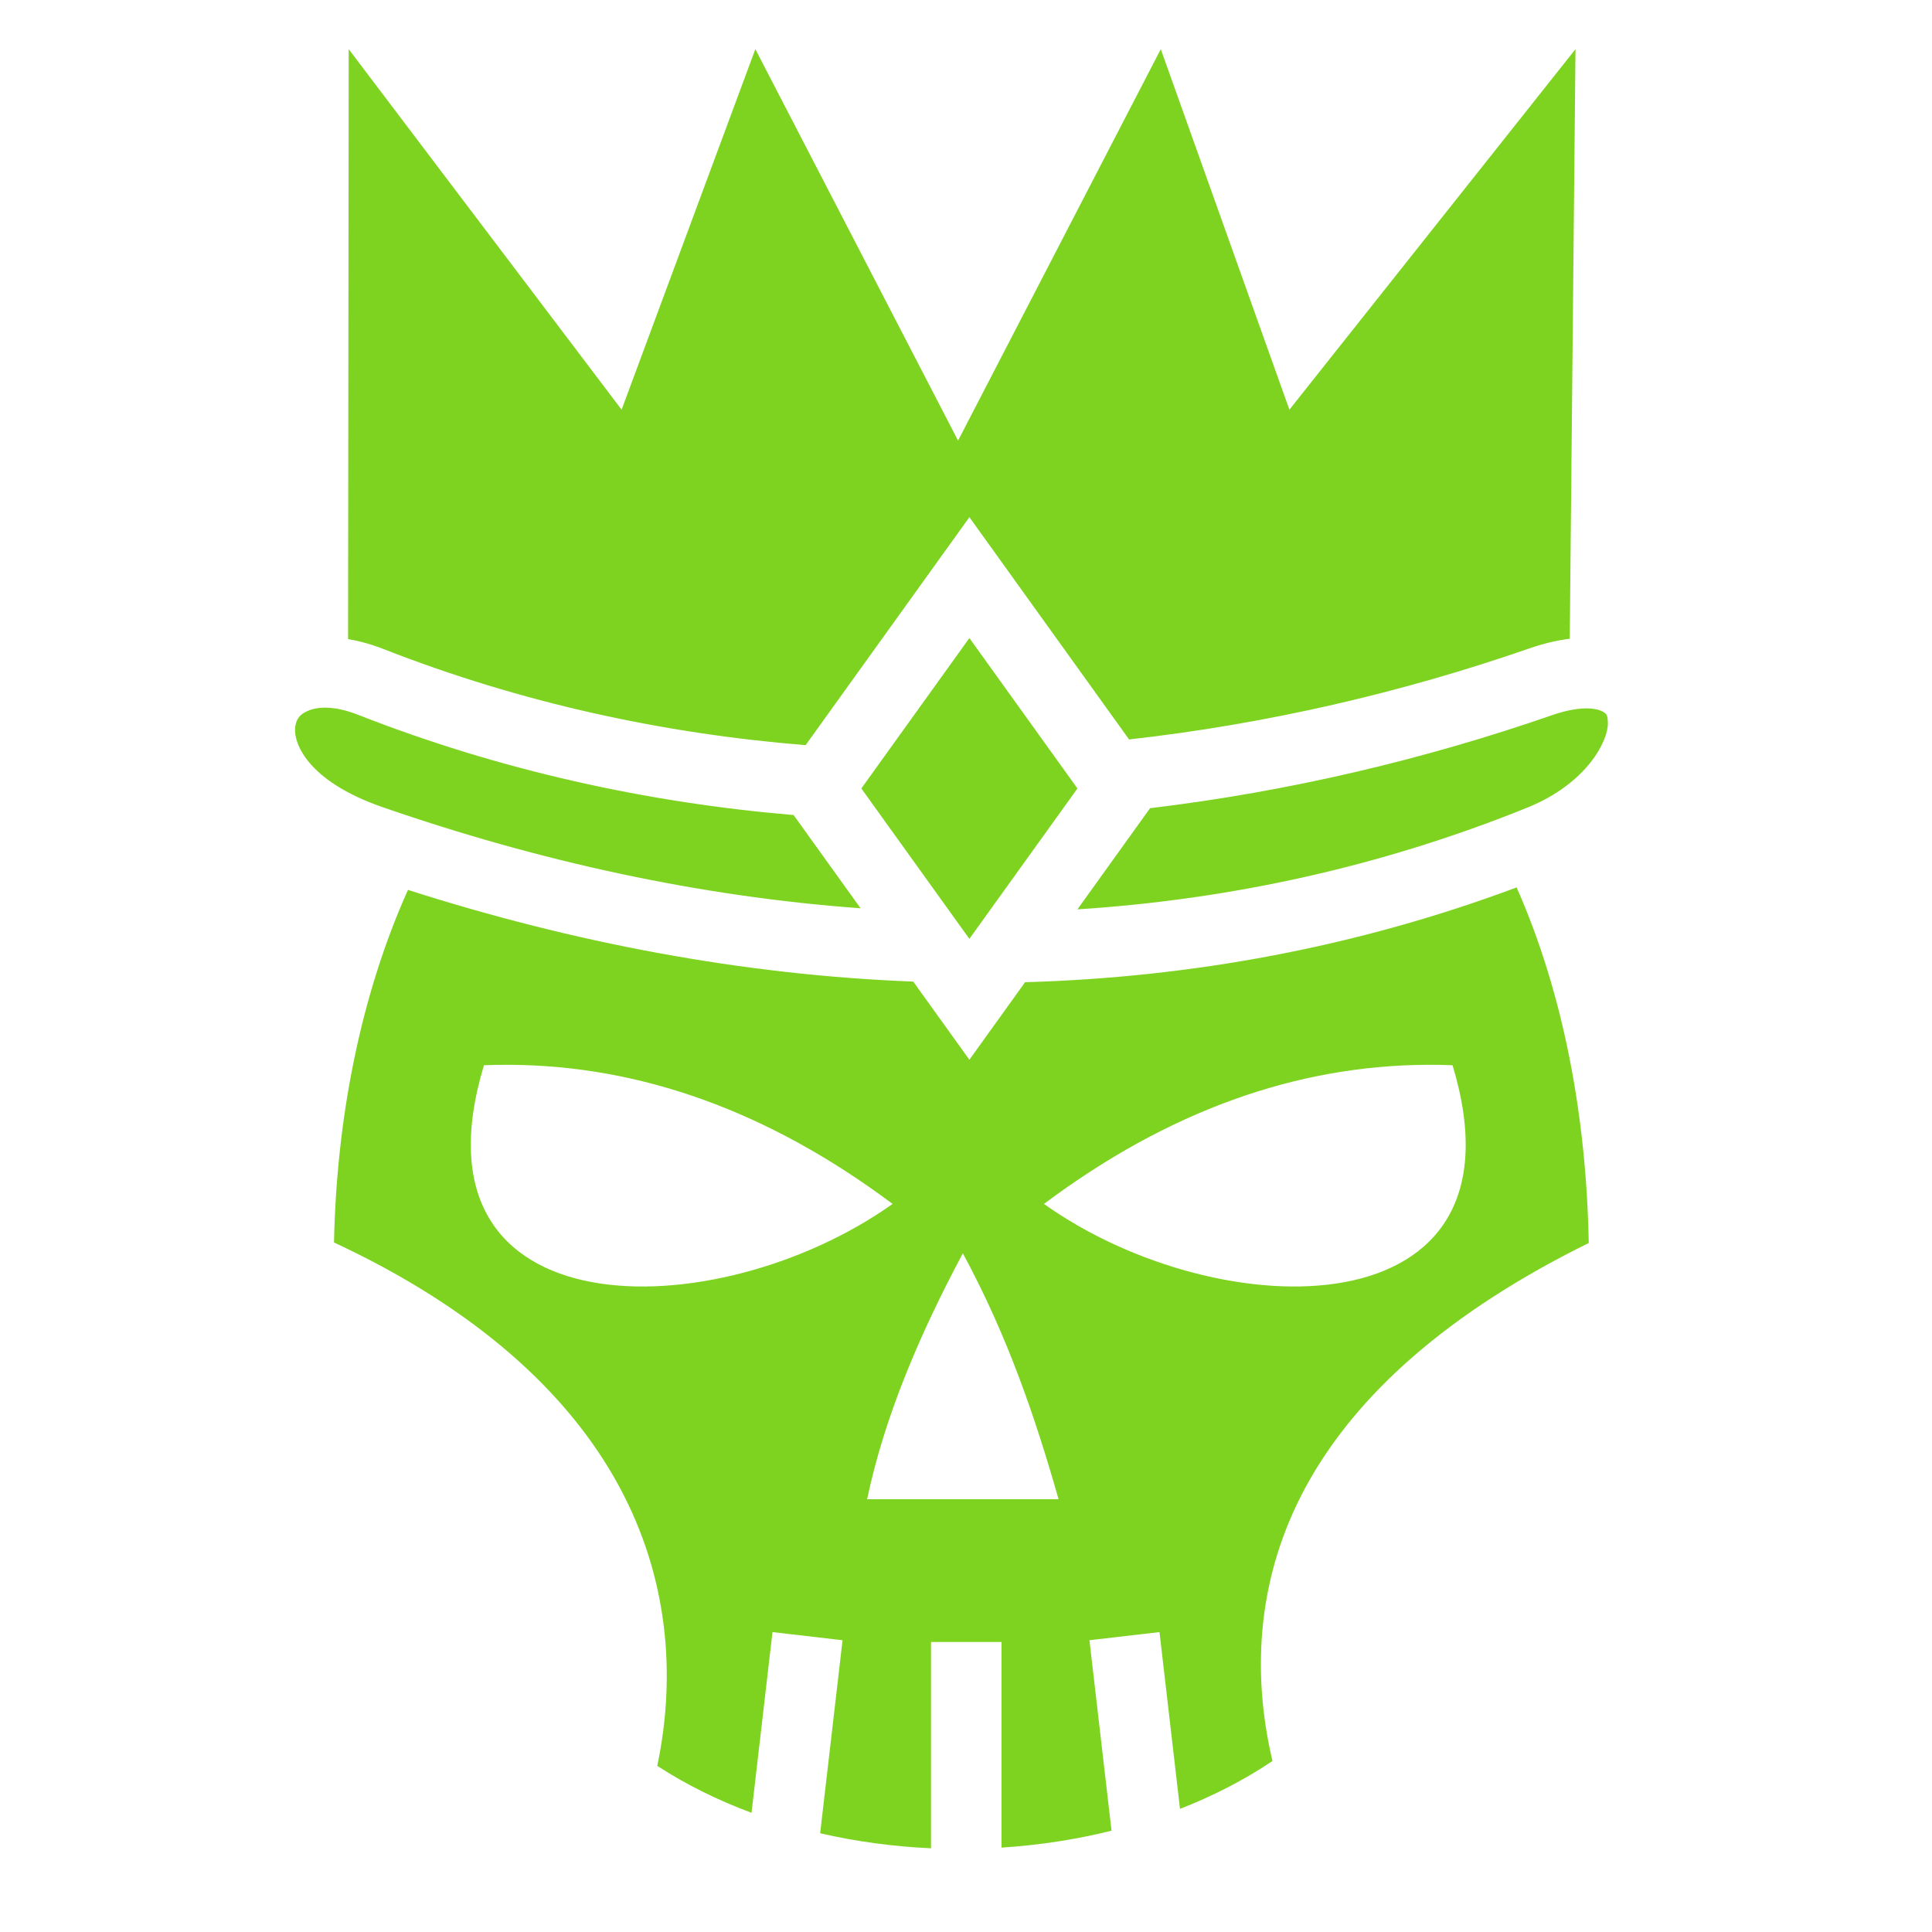
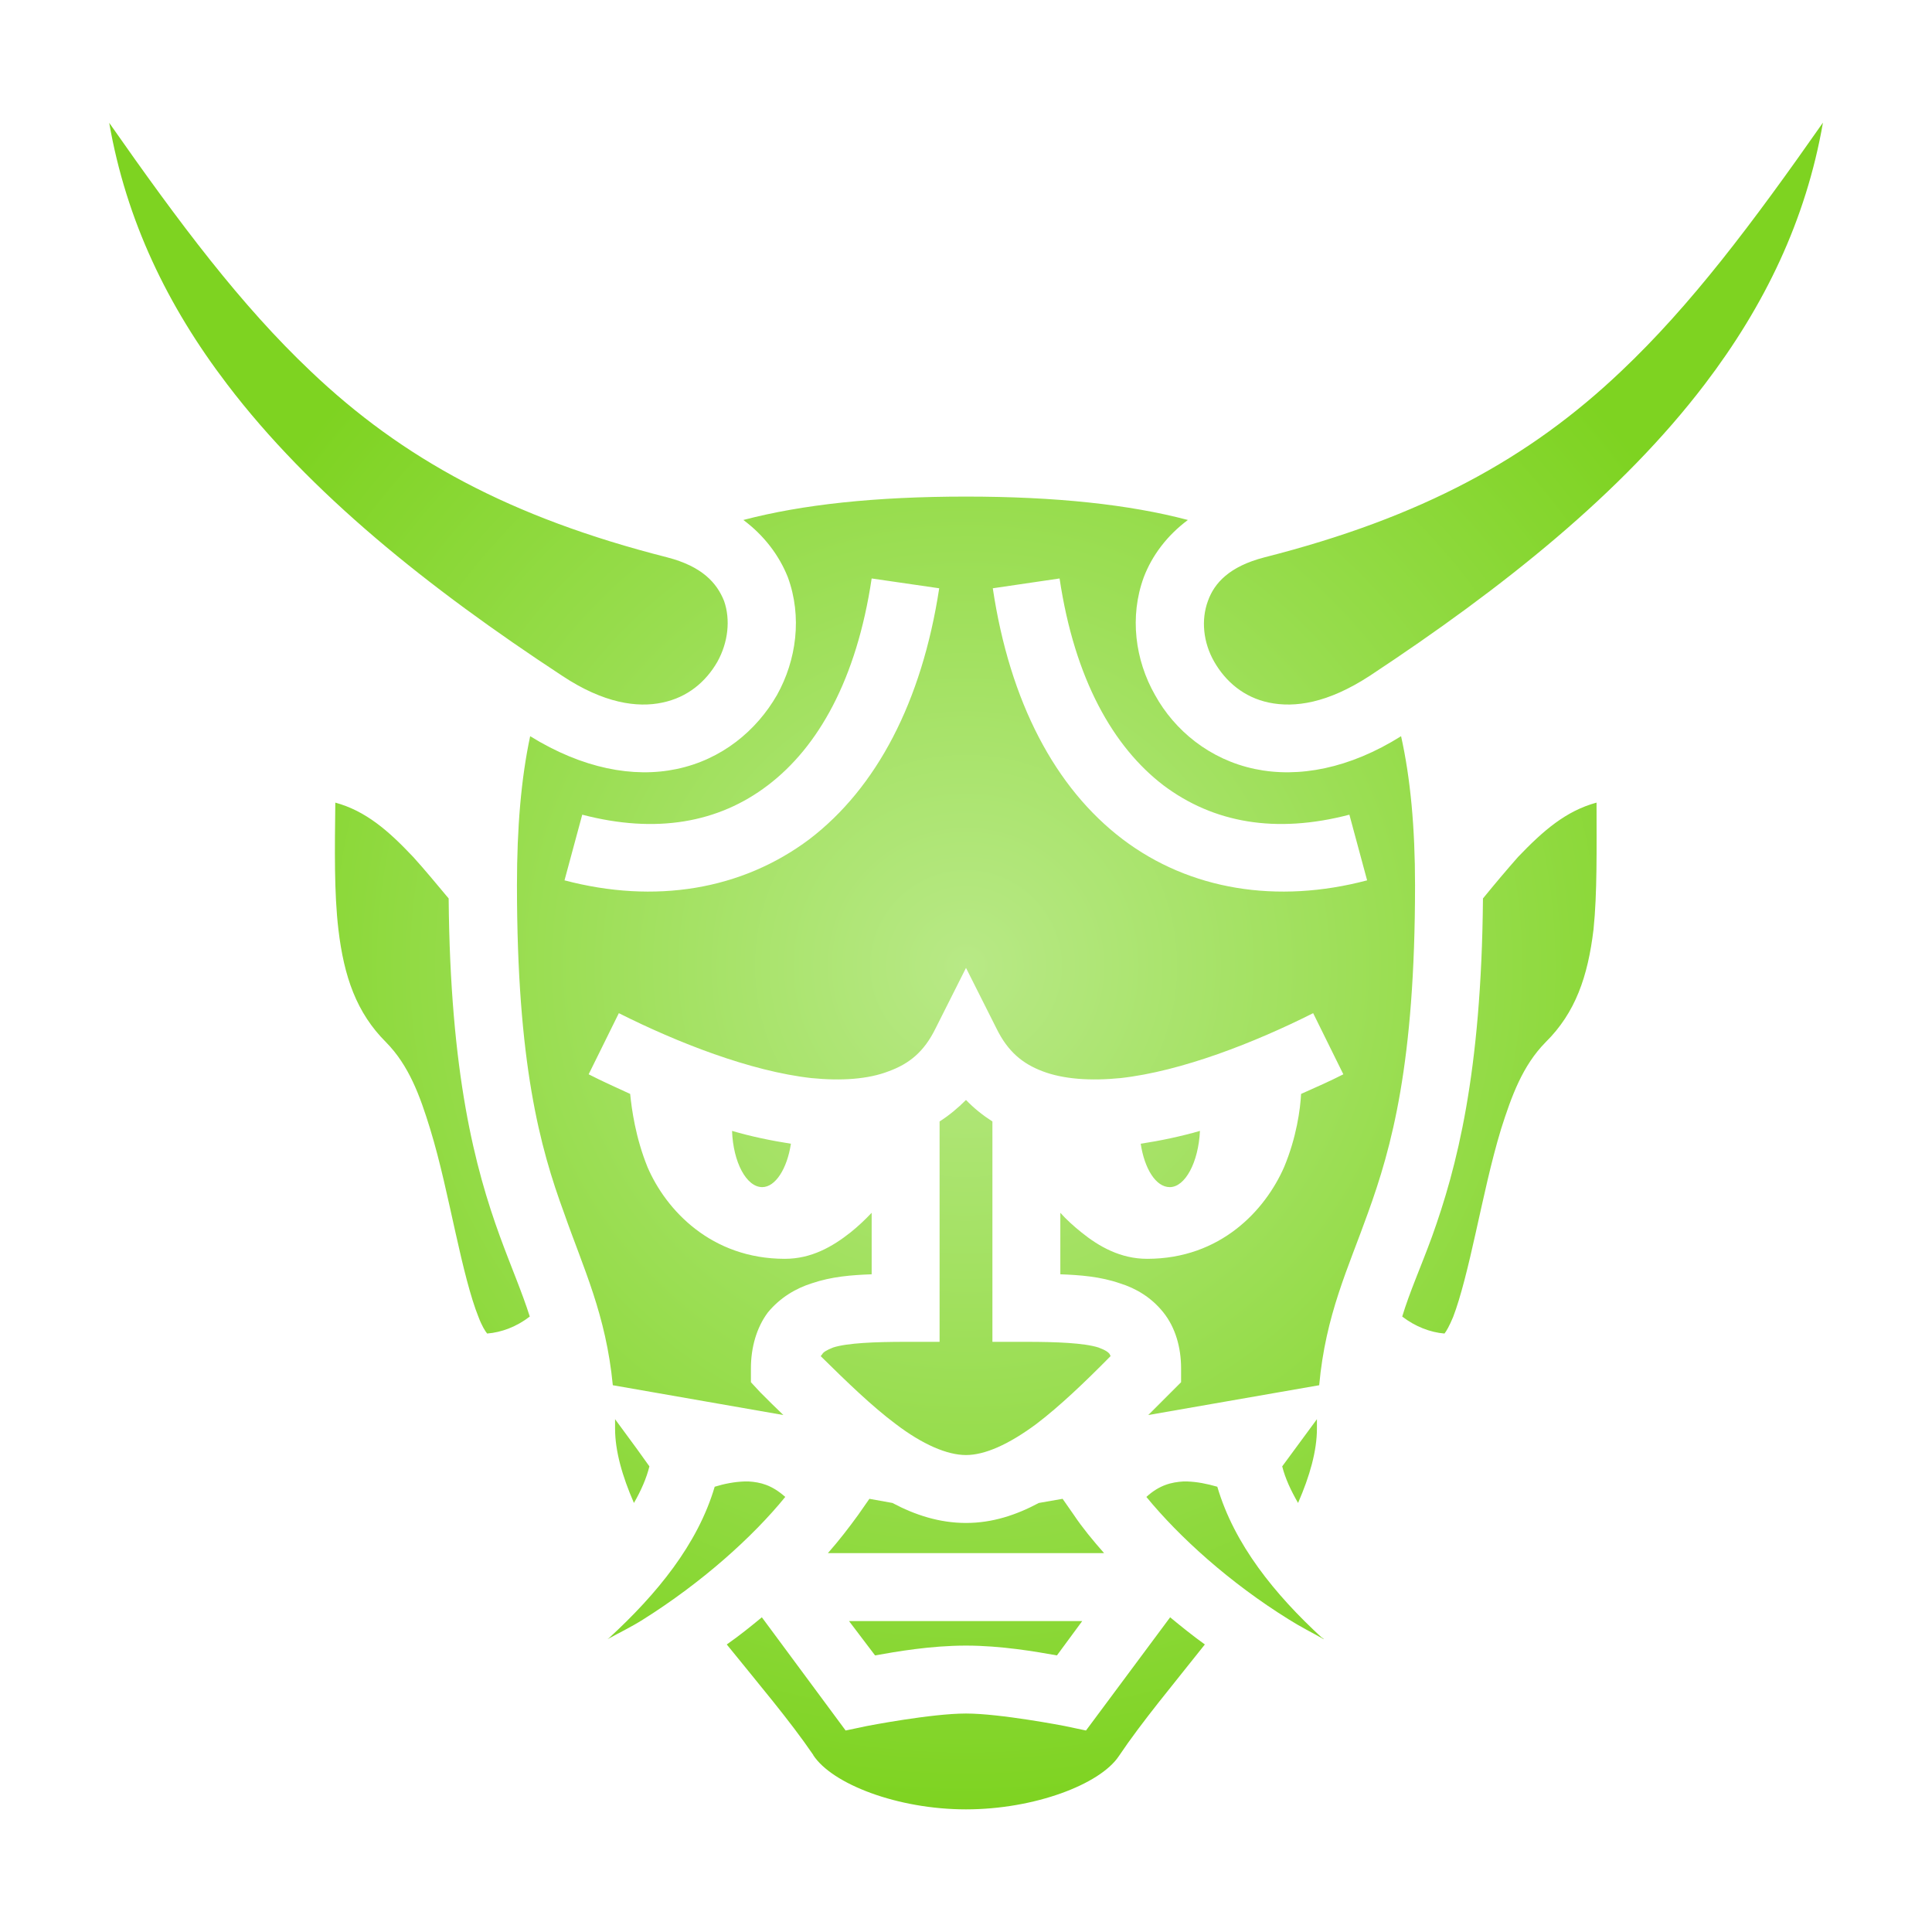
- <svg xmlns="http://www.w3.org/2000/svg" viewBox="0 0 512 512" style="height: 48px; width: 48px;">
-   <path d="M0 0h512v512H0z" fill="#cd1717" fill-opacity="0" />
+ <svg xmlns="http://www.w3.org/2000/svg" viewBox="0 0 512 512" style="height: 64px; width: 64px;">
+   <defs>
+     <radialGradient id="gradient-1">
+       <stop offset="0%" stop-color="#b8e986" stop-opacity="1" />
+       <stop offset="100%" stop-color="#7ed321" stop-opacity="1" />
+     </radialGradient>
+   </defs>
  <g class="" transform="translate(0,0)" style="touch-action: none;">
-     <path d="M92.406 13.02l-.164 156.353c3.064.507 6.208 1.38 9.39 2.627 36.496 14.306 74.214 22.435 111.864 25.473l43.402-60.416 42.317 58.906c36.808-4.127 72.566-12.502 105.967-24.09 3.754-1.302 7.368-2.18 10.818-2.6l1.523-156.252-75.82 95.552-34.084-95.55-53.724 103.74-53.722-103.74-35.442 95.55-72.32-95.55h-.006zm164.492 156.07l-28.636 39.86 28.634 39.86 28.637-39.86-28.635-39.86zM86.762 187.55c-2.173-.08-3.84.274-5.012.762-2.345.977-3.173 2.19-3.496 4.196-.645 4.01 2.825 14.35 23.03 21.36 41.7 14.468 84.262 23.748 126.778 26.833l-17.75-24.704c-38.773-3.285-77.69-11.775-115.5-26.596-3.197-1.253-5.877-1.77-8.05-1.85zm333.275.19c-2.156.052-5.048.512-8.728 1.79-33.582 11.65-69.487 20.215-106.523 24.646l-19.264 26.818c40.427-2.602 80.433-11.287 119.22-26.96 15.913-6.43 21.46-17.81 21.36-22.362-.052-2.276-.278-2.566-1.753-3.274-.738-.353-2.157-.71-4.313-.658zm-18.117 47.438c-42.5 15.87-86.26 23.856-130.262 25.117l-14.76 20.547-14.878-20.71c-44.985-1.745-89.98-10.23-133.905-24.306-12.78 28.51-18.94 61.14-19.603 93.44 37.52 17.497 62.135 39.817 75.556 64.63C177 417.8 179.282 443.62 174.184 467.98c7.72 5.007 16.126 9.144 24.98 12.432l5.557-47.89 18.563 2.154-5.935 51.156c9.57 2.21 19.443 3.53 29.377 3.982v-54.67h18.69v54.49c9.903-.638 19.705-2.128 29.155-4.484l-5.857-50.474 18.564-2.155 5.436 46.852c8.747-3.422 17.004-7.643 24.506-12.69-5.758-24.413-3.77-49.666 9.01-72.988 13.28-24.234 37.718-46 74.803-64.29-.62-33.526-6.687-66.122-19.113-94.23zm-266.733 47.006c34.602.23 68.407 12.236 101.358 36.867-46.604 33.147-129.794 34.372-108.29-36.755 2.315-.09 4.626-.127 6.933-.11zm242.825 0c2.307-.016 4.617.022 6.93.11 21.506 71.128-61.684 69.903-108.288 36.757 32.95-24.63 66.756-36.637 101.358-36.866zM255.164 332.14c11.77 21.725 19.193 43.452 25.367 65.178h-50.737c4.57-21.726 13.77-43.45 25.37-65.18z" fill="#7ed321" fill-opacity="1" />
+     <path d="M483.1 32.5c-18.8 26.84-35 48.42-53.5 65.9-24.3 23.1-52.8 38.7-94.5 49.3-9.3 2.4-13.3 6.8-15 11.6-1.8 4.9-1.3 10.9 1.7 16.1 3 5.2 7.8 9.4 14.5 10.8 6.8 1.4 15.5.2 26.7-7.1 35.3-23.3 66.8-48.4 88.8-77.3 15.8-20.75 26.8-43.41 31.3-69.3zm-454.15.1c4.51 25.85 15.43 48.49 31.22 69.2 21.96 28.9 53.33 54 88.83 77.3 11 7.3 19.9 8.5 26.5 7.1 6.8-1.4 11.6-5.6 14.6-10.8 2.9-5.2 3.5-11.2 1.8-16.1-1.9-4.8-5.8-9.2-15.1-11.6-41.7-10.6-70.2-26.2-94.45-49.3-18.48-17.48-34.65-39.03-53.4-65.84zm227.05 99c-24 0-43.4 2.1-59 6.2 5.5 4.1 9.5 9.4 11.8 15.2 3.8 10.4 2.3 21.9-2.9 31.2-5.4 9.4-14.6 17.1-26.6 19.6-11.4 2.4-24.9-.1-38.8-8.7-2.4 11.2-3.5 24.3-3.5 39.5 0 47.2 6.1 69.5 12.5 86.9 5.1 14.6 11.1 26.9 12.9 45.6l45.2 7.9c-2.1-2-4.1-4-6.1-6l-2.5-2.7v-3.7c0-5.5 1.5-10.8 4.5-14.8 3.3-4 7.5-6.4 11.6-7.7 5.3-1.8 10.5-2.2 15.9-2.4v-16.3c-1.7 1.8-3.6 3.6-5.6 5.2-4.8 3.8-10.4 7-17.4 7-19.5 0-31.5-12.9-36.4-24.3-3.2-7.9-4.2-15.4-4.6-19.4-3.7-1.7-7.5-3.4-11-5.2l8-16.2c15.5 7.8 34.9 15.4 51 17.2 8 .8 15.1.3 20.5-1.8 5.5-2 9.4-5.2 12.4-11.3l8.1-16.1 8.1 16.1c3 6.1 6.9 9.3 12.2 11.3 5.5 2.1 12.7 2.6 20.7 1.8 16.1-1.8 35.5-9.4 51-17.2l8 16.2c-3.5 1.8-7.4 3.5-11.2 5.2-.2 4-1.2 11.5-4.5 19.4-5 11.4-16.8 24.3-36.3 24.3-7 0-12.7-3.2-17.4-7-2-1.6-4-3.4-5.6-5.2v16.3c5.3.2 10.6.6 15.8 2.4 4.2 1.3 8.3 3.7 11.5 7.7 3.2 4 4.7 9.3 4.7 14.8v3.7l-2.7 2.7-6 6 45.3-7.9c1.7-18.7 7.7-31 12.9-45.6 6.3-17.4 12.5-39.7 12.5-86.9 0-15.2-1.2-28.3-3.7-39.5-13.7 8.6-27.2 11.1-38.7 8.7-12-2.5-21.3-10.2-26.5-19.6-5.3-9.3-6.8-20.8-3-31.2 2.2-5.8 6.2-11.1 11.7-15.2-15.5-4.1-35-6.2-58.8-6.2zm-25 21.7l17.9 2.6c-4.6 30.1-16.6 52.9-34.4 66.5-18 13.5-41 17.2-64.9 10.9l4.7-17.4c19.5 5.1 36.1 2.2 49.2-7.8 13.3-10.1 23.5-28 27.5-54.8zm49.8 0c4 26.8 14.3 44.7 27.5 54.8 13.3 10 29.8 12.9 49.3 7.8l4.7 17.4c-23.8 6.3-47 2.6-64.8-10.9-17.9-13.6-29.9-36.4-34.4-66.5zM88.86 212.7c-.14 12.3-.33 23.9.82 33.6 1.47 12.5 4.79 22.1 12.62 29.9 6.1 6.2 9 14.2 11.7 23 2.7 8.8 4.7 18.5 6.7 27.4 2 9 4 17.2 6.1 22.4.9 2.4 1.8 3.8 2.3 4.4 3.8-.3 7.8-1.8 11.3-4.5-2.1-6.6-4.9-13-7.9-21.2-6.6-18.1-13.2-43.1-13.6-89.6-3.2-3.8-6.3-7.6-9.4-11-6.6-7-12.59-12.2-20.64-14.4zm334.24 0c-8.1 2.2-14.1 7.4-20.8 14.4-3 3.4-6.2 7.2-9.3 11-.4 46.5-7 71.5-13.5 89.6-3 8.2-5.9 14.6-7.9 21.2 3.5 2.7 7.5 4.2 11.2 4.5.5-.6 1.3-2 2.3-4.4 2-5.2 4-13.4 6-22.4 2-8.9 4-18.5 6.7-27.4 2.8-8.8 5.7-16.8 11.8-23 7.9-7.8 11.2-17.4 12.7-29.9 1-9.7.8-21.3.8-33.6zM256 291.5c-2.2 2.2-4.5 4.1-7 5.7v58.4h-9c-8 0-15.5.3-19.2 1.5-1.8.7-2.7 1.3-2.9 1.8-.1.1-.3.3-.4.5 6.9 6.8 13.6 13.3 19.9 18 7.1 5.4 13.6 8.2 18.6 8.2 5 0 11.3-2.8 18.6-8.2 6.2-4.7 13-11.2 19.7-18 0-.2-.2-.4-.2-.5-.3-.5-1.1-1.1-3-1.8-3.8-1.2-11.1-1.5-19.1-1.5h-9v-58.4c-2.5-1.6-4.9-3.5-7-5.7zm-62 8.2c.3 8.3 3.8 14.9 8 14.9 3.5 0 6.6-4.9 7.6-11.5-5.1-.8-10.5-1.9-15.6-3.4zm124 0c-5.2 1.5-10.5 2.6-15.7 3.4 1 6.6 4 11.5 7.7 11.5 4.1 0 7.6-6.6 8-14.9zm-155 76.4v2.5c0 5.9 1.9 12.6 5 19.7 1.9-3.3 3.3-6.5 4.1-9.7l-3.3-4.6zm186 0l-9.2 12.5c.8 3.2 2.3 6.4 4.2 9.7 3.1-7.1 5-13.8 5-19.7zm-151.7 16.5c-2.7.1-5.3.6-7.9 1.4-4.5 15.3-15.4 28.5-27.9 40-.1.1-.4.3-.5.4 3.1-1.7 6.4-3.3 9.4-5.2 15.6-9.8 29.1-21.9 37.7-32.5-3.6-3.2-6.6-3.9-9.7-4.1zm116.3 0c-3.1.2-6.3.9-9.8 4.1 8.7 10.6 22 22.7 37.8 32.5 3 1.9 6.2 3.5 9.2 5.2 0-.1-.2-.3-.5-.4-12.5-11.5-23.2-24.7-27.7-40-2.8-.8-5.3-1.3-8-1.4zm-83.2 4.6l-3 4.3c-2.4 3.3-5 6.7-8 10.1h73.2c-3-3.4-5.8-6.8-8-10.1l-3-4.3-6.3 1.1c-6 3.2-12.3 5.3-19.3 5.3s-13.5-2.1-19.5-5.3zm-28.5 31.4c-2.9 2.4-6 4.9-9.3 7.2 8.4 10.4 16.8 20.3 22.8 29.1l.1.1v.1c5 7.7 22.4 14.4 40.5 14.4s35.5-6.6 40.5-14.1c6.1-9.1 14.5-19.1 22.8-29.6-3.2-2.3-6.3-4.8-9.2-7.2l-22.3 30-5.7-1.2s-17-3.3-26.1-3.3c-9.2 0-26.2 3.3-26.2 3.3l-5.7 1.2zm23.1 1l6.9 9.1c5.6-1 14.7-2.6 24.1-2.6 9.3 0 18.5 1.6 24.1 2.6l6.7-9.1z" fill="url(#gradient-1)" />
  </g>
</svg>
